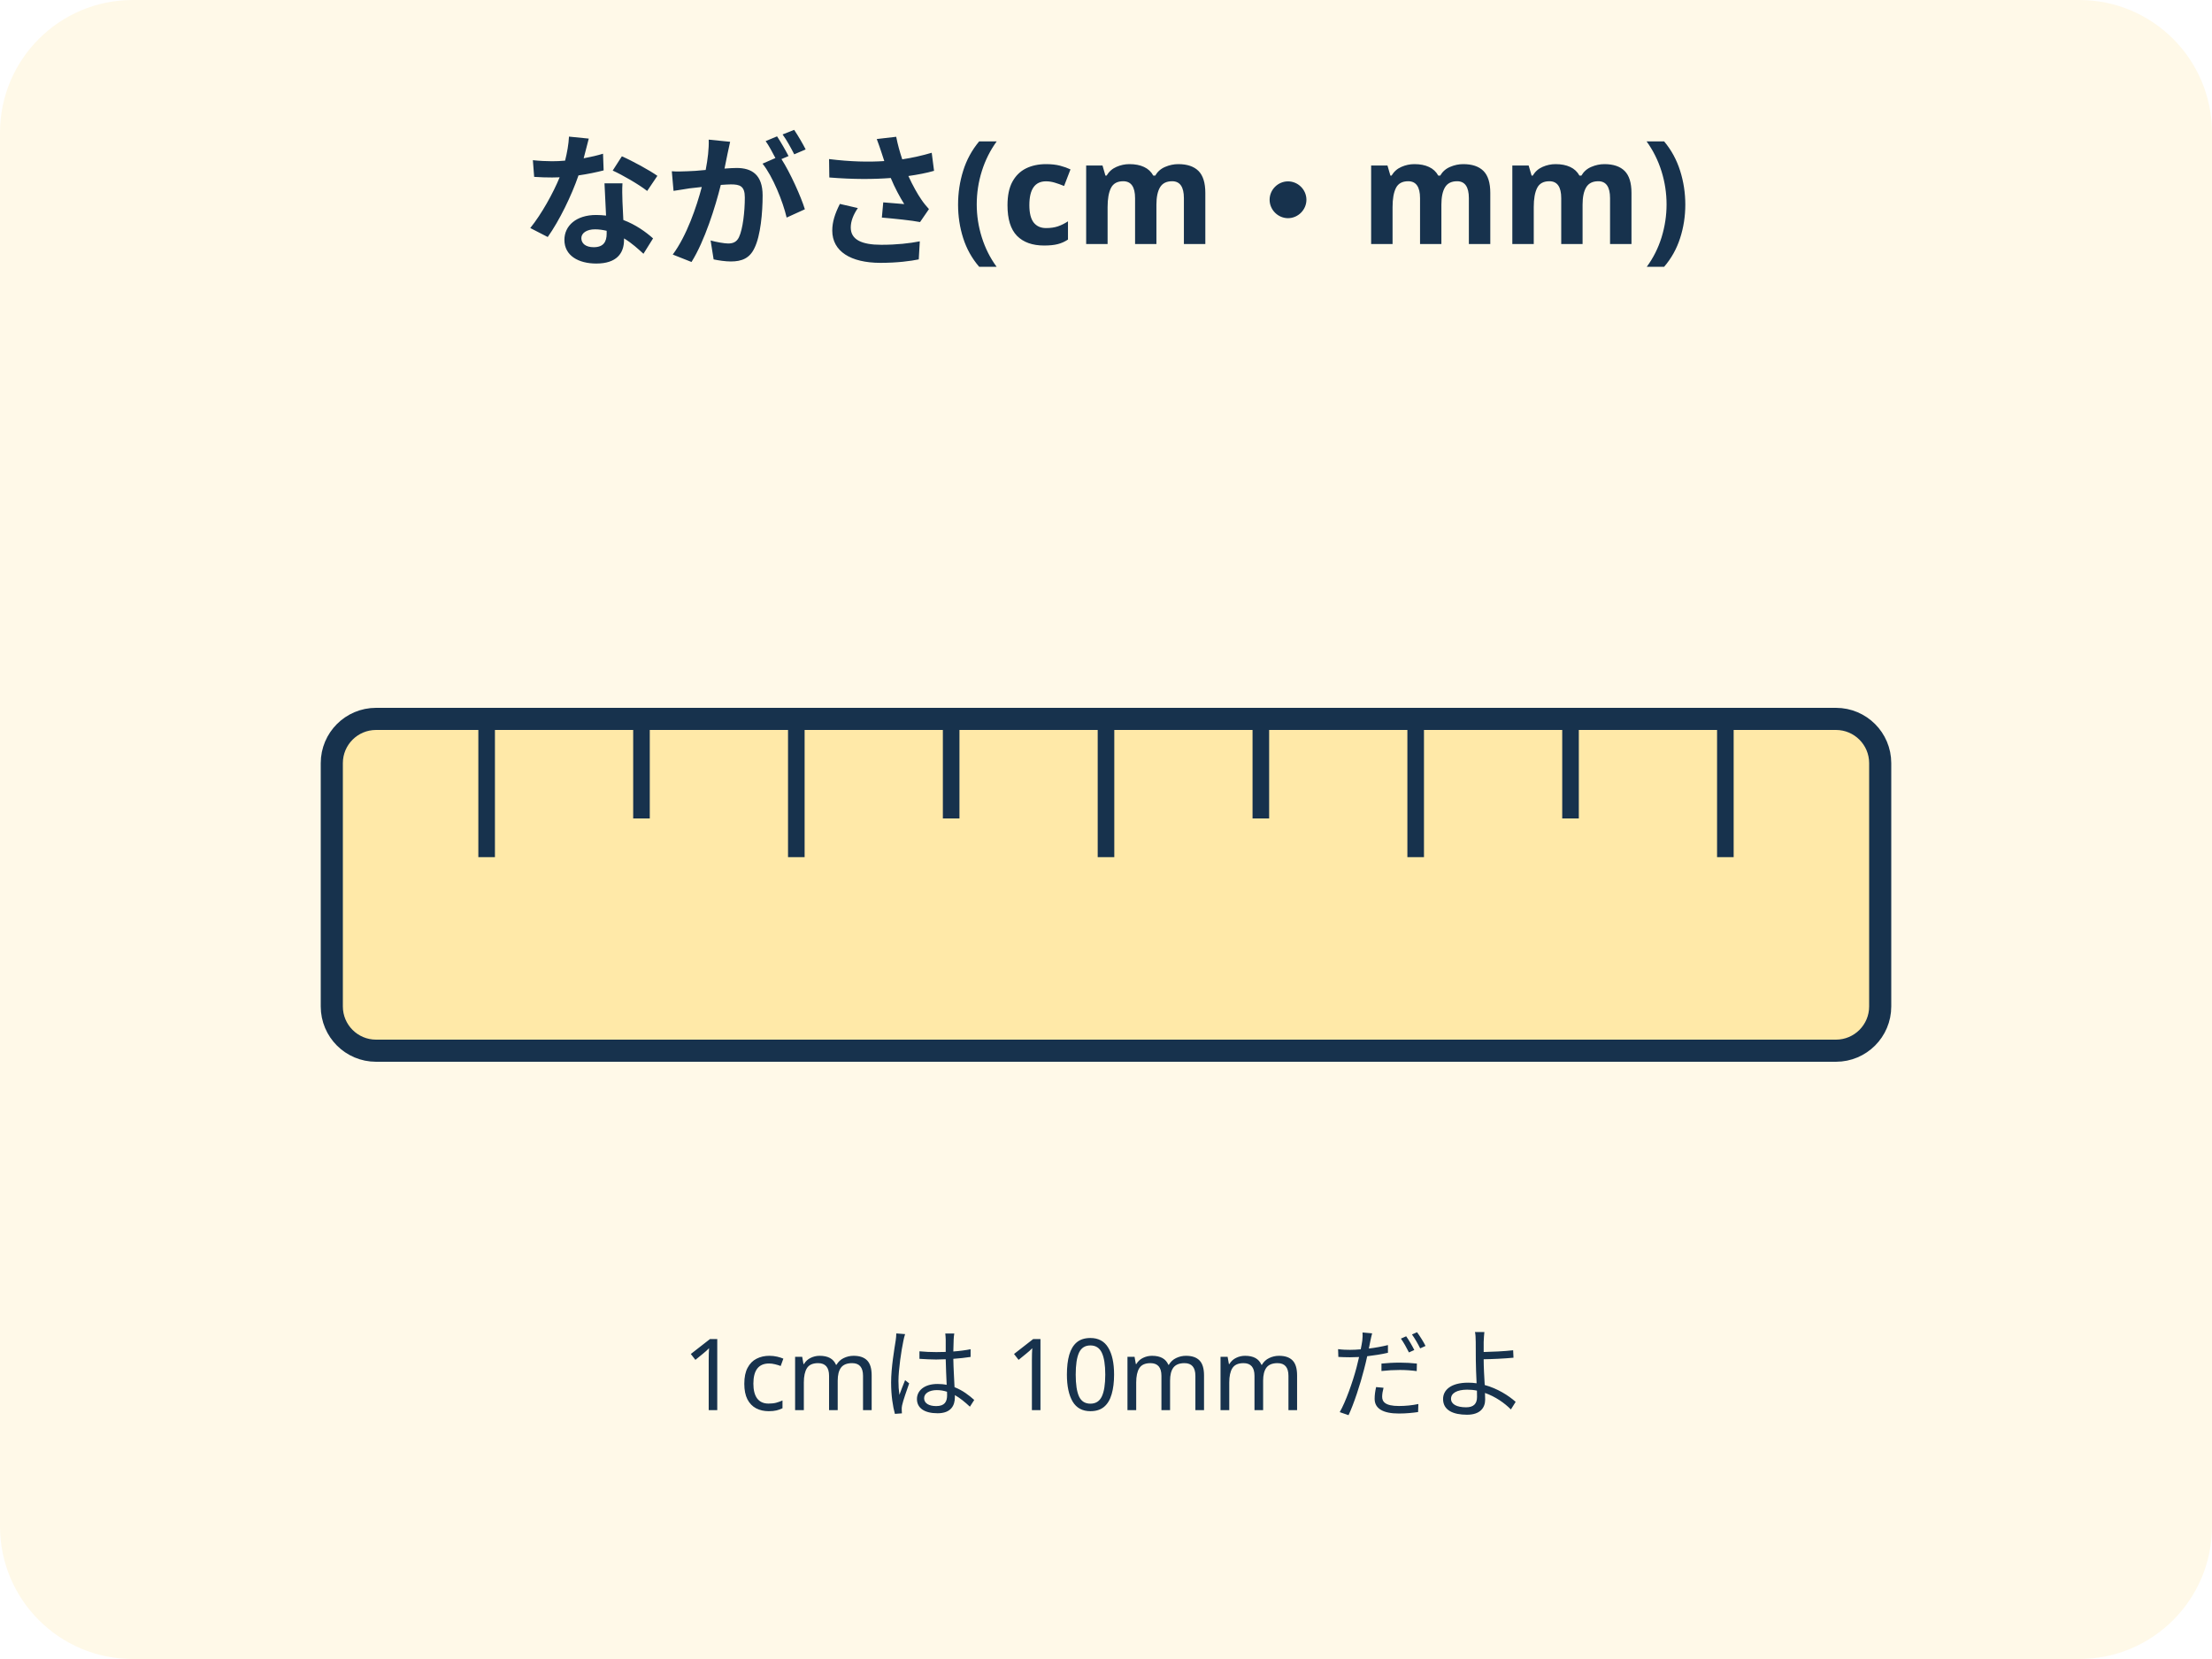
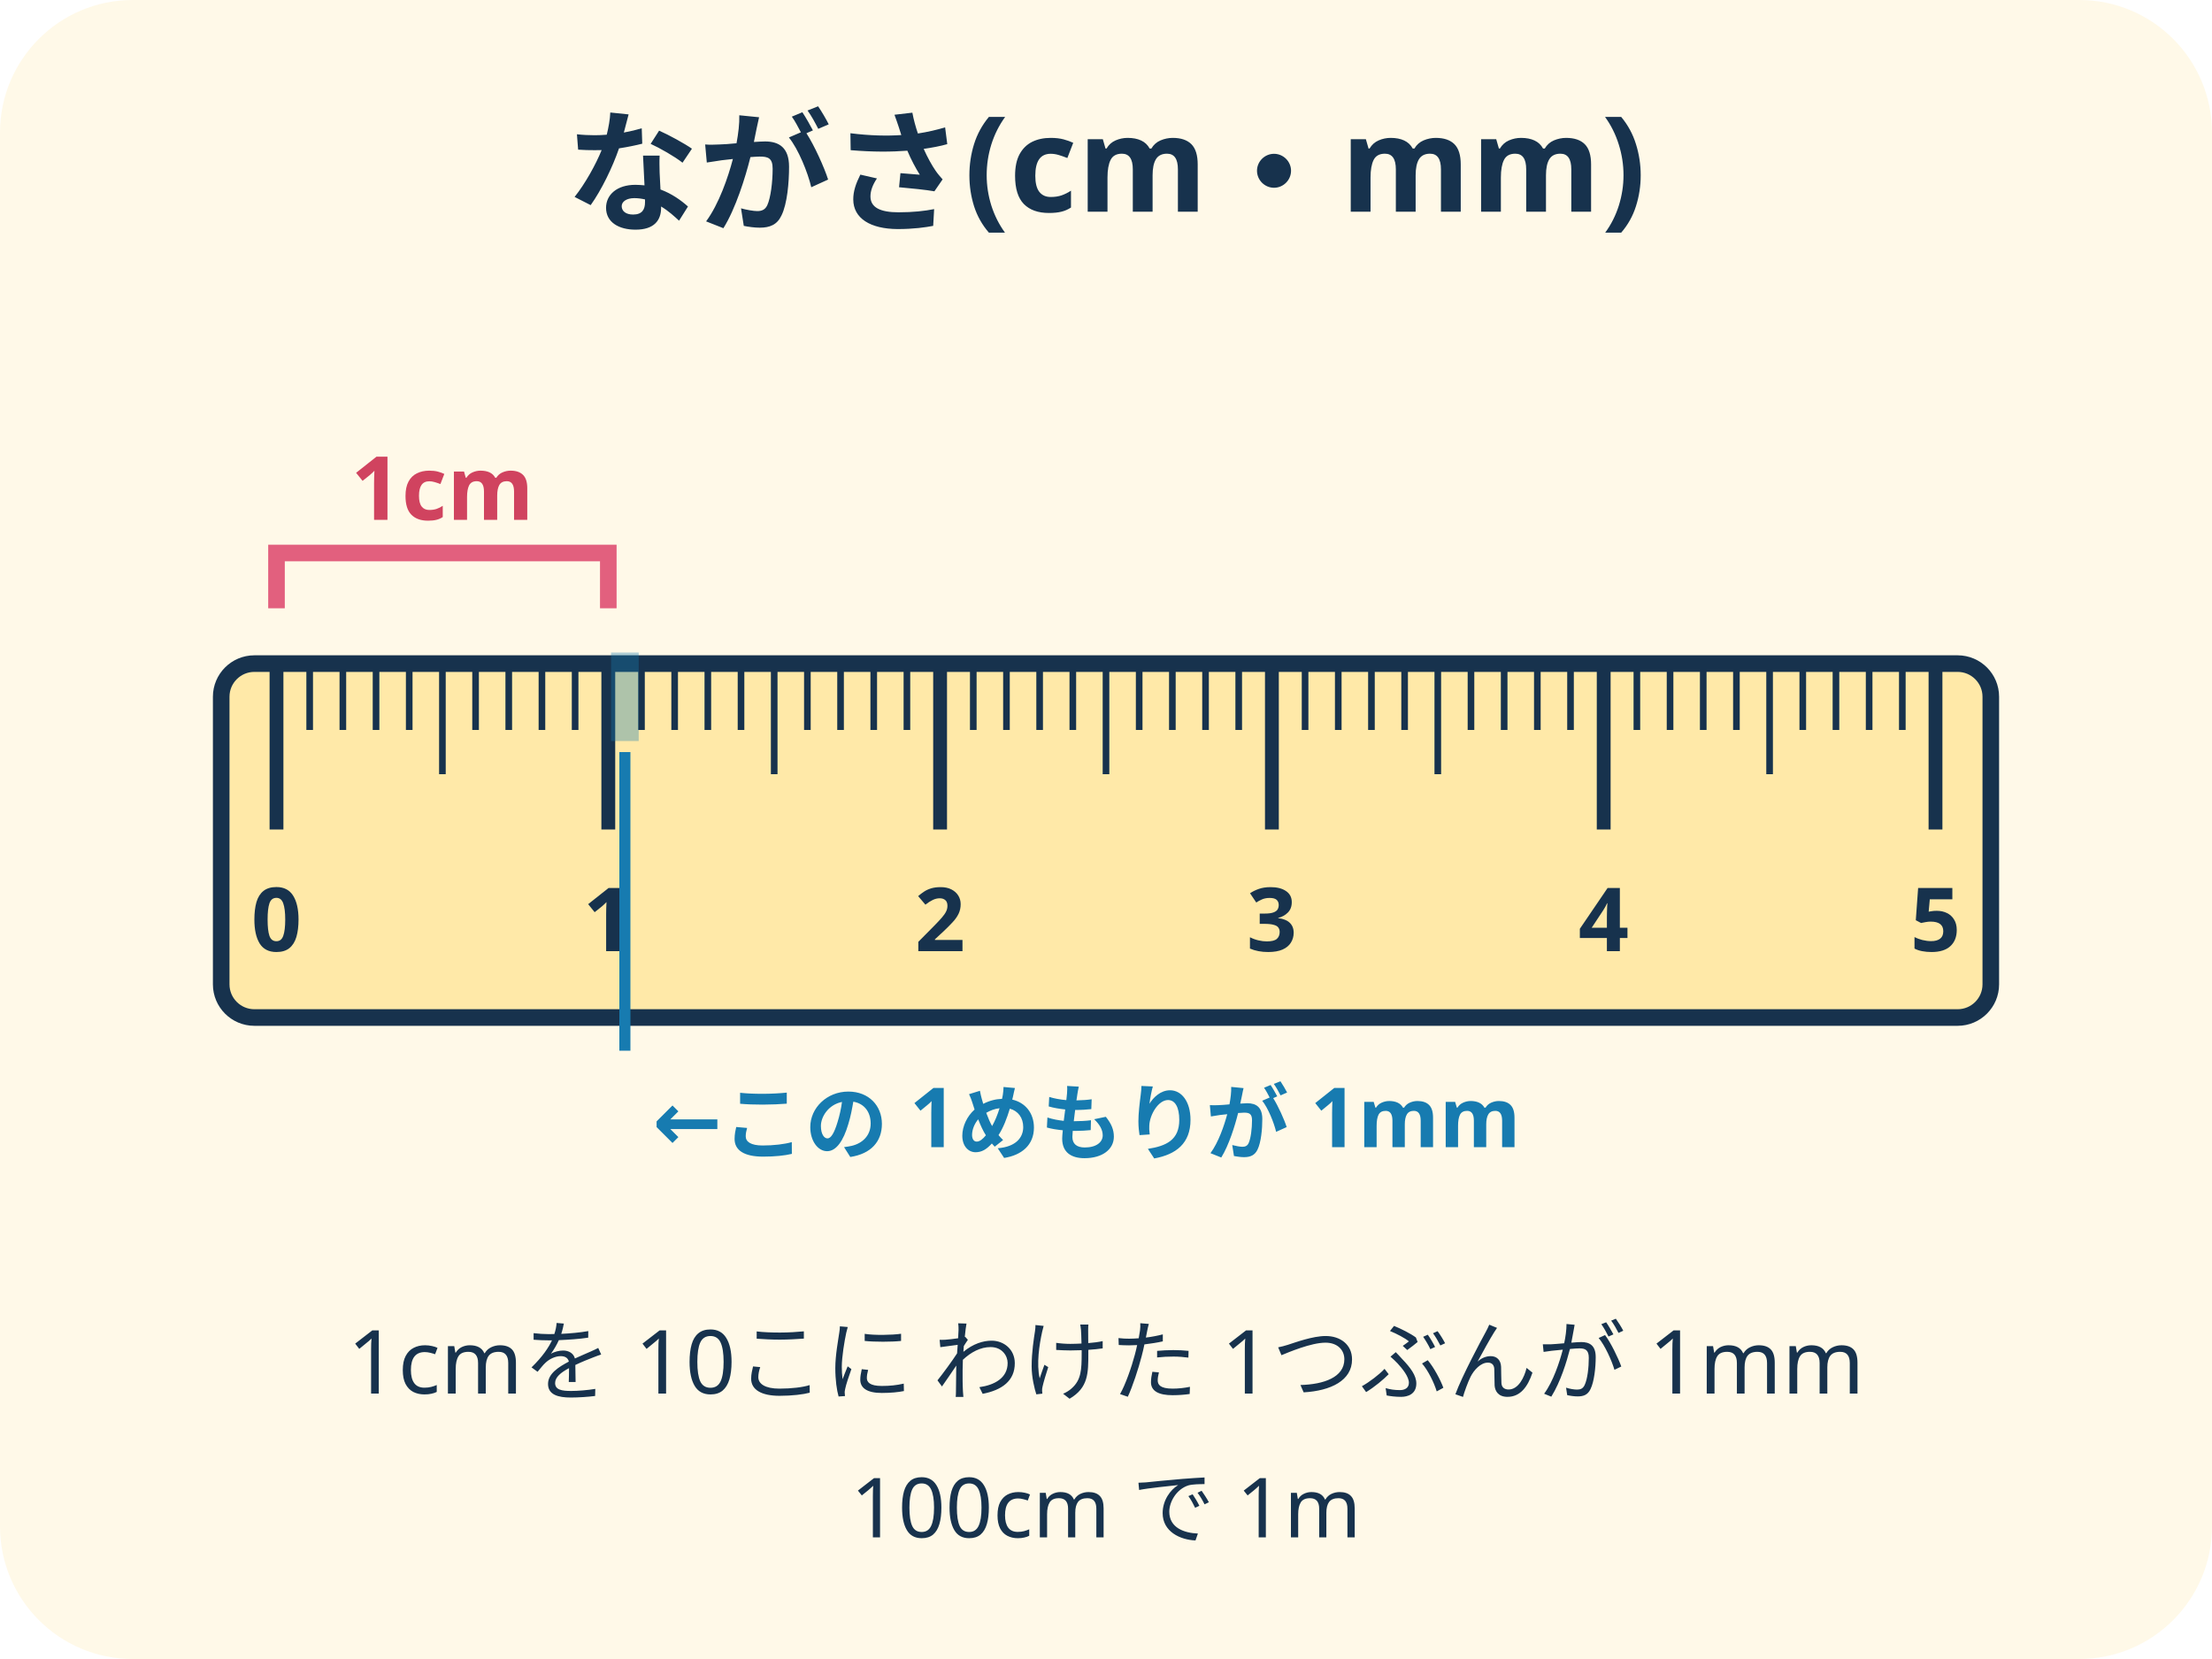
<svg xmlns="http://www.w3.org/2000/svg" viewBox="0 0 400 300" role="img" aria-label="ながさ">
  <rect width="400" height="300" rx="24" fill="#fff9e8" />
-   <text x="200" y="46" text-anchor="middle" font-size="26" font-family="sans-serif" font-weight="700" fill="#17324d">ながさ(cm・mm)</text>
-   <rect x="60" y="130" width="280" height="60" rx="8" fill="#ffe9a8" stroke="#17324d" stroke-width="4" />
-   <g stroke="#17324d" stroke-width="3">
-     <line x1="88" y1="130" x2="88" y2="155" />
-     <line x1="116" y1="130" x2="116" y2="148" />
-     <line x1="144" y1="130" x2="144" y2="155" />
-     <line x1="172" y1="130" x2="172" y2="148" />
-     <line x1="200" y1="130" x2="200" y2="155" />
-     <line x1="228" y1="130" x2="228" y2="148" />
-     <line x1="256" y1="130" x2="256" y2="155" />
-     <line x1="284" y1="130" x2="284" y2="148" />
-     <line x1="312" y1="130" x2="312" y2="155" />
-   </g>
-   <text x="200" y="255" text-anchor="middle" font-size="18" font-family="sans-serif" fill="#17324d">1cmは 10mm だよ</text>
+   <text x="200" y="40" text-anchor="middle" font-size="24" font-family="sans-serif" font-weight="700" fill="#17324d">ながさ(cm・mm)</text>
+   <rect x="40" y="120" width="320" height="64" rx="6" fill="#ffe9a8" stroke="#17324d" stroke-width="3" />
+   <line x1="50.0" y1="120" x2="50.0" y2="150" stroke="#17324d" stroke-width="2.5" />
+   <line x1="56.0" y1="120" x2="56.0" y2="132" stroke="#17324d" stroke-width="1.2" />
+   <line x1="62.0" y1="120" x2="62.0" y2="132" stroke="#17324d" stroke-width="1.2" />
+   <line x1="68.0" y1="120" x2="68.0" y2="132" stroke="#17324d" stroke-width="1.2" />
+   <line x1="74.0" y1="120" x2="74.0" y2="132" stroke="#17324d" stroke-width="1.2" />
+   <line x1="80.0" y1="120" x2="80.0" y2="140" stroke="#17324d" stroke-width="1.2" />
+   <line x1="86.0" y1="120" x2="86.0" y2="132" stroke="#17324d" stroke-width="1.2" />
+   <line x1="92.0" y1="120" x2="92.0" y2="132" stroke="#17324d" stroke-width="1.2" />
+   <line x1="98.0" y1="120" x2="98.0" y2="132" stroke="#17324d" stroke-width="1.2" />
+   <line x1="104.0" y1="120" x2="104.0" y2="132" stroke="#17324d" stroke-width="1.2" />
+   <line x1="110.0" y1="120" x2="110.0" y2="150" stroke="#17324d" stroke-width="2.5" />
+   <line x1="116.0" y1="120" x2="116.0" y2="132" stroke="#17324d" stroke-width="1.2" />
+   <line x1="122.0" y1="120" x2="122.0" y2="132" stroke="#17324d" stroke-width="1.2" />
+   <line x1="128.0" y1="120" x2="128.0" y2="132" stroke="#17324d" stroke-width="1.2" />
+   <line x1="134.0" y1="120" x2="134.0" y2="132" stroke="#17324d" stroke-width="1.2" />
+   <line x1="140.0" y1="120" x2="140.0" y2="140" stroke="#17324d" stroke-width="1.2" />
+   <line x1="146.0" y1="120" x2="146.0" y2="132" stroke="#17324d" stroke-width="1.2" />
+   <line x1="152.0" y1="120" x2="152.0" y2="132" stroke="#17324d" stroke-width="1.2" />
+   <line x1="158.0" y1="120" x2="158.0" y2="132" stroke="#17324d" stroke-width="1.2" />
+   <line x1="164.0" y1="120" x2="164.0" y2="132" stroke="#17324d" stroke-width="1.2" />
+   <line x1="170.0" y1="120" x2="170.0" y2="150" stroke="#17324d" stroke-width="2.5" />
+   <line x1="176.0" y1="120" x2="176.0" y2="132" stroke="#17324d" stroke-width="1.2" />
+   <line x1="182.0" y1="120" x2="182.0" y2="132" stroke="#17324d" stroke-width="1.2" />
+   <line x1="188.0" y1="120" x2="188.0" y2="132" stroke="#17324d" stroke-width="1.2" />
+   <line x1="194.0" y1="120" x2="194.0" y2="132" stroke="#17324d" stroke-width="1.2" />
+   <line x1="200.0" y1="120" x2="200.0" y2="140" stroke="#17324d" stroke-width="1.2" />
+   <line x1="206.0" y1="120" x2="206.0" y2="132" stroke="#17324d" stroke-width="1.2" />
+   <line x1="212.0" y1="120" x2="212.0" y2="132" stroke="#17324d" stroke-width="1.2" />
+   <line x1="218.0" y1="120" x2="218.0" y2="132" stroke="#17324d" stroke-width="1.2" />
+   <line x1="224.0" y1="120" x2="224.0" y2="132" stroke="#17324d" stroke-width="1.2" />
+   <line x1="230.0" y1="120" x2="230.0" y2="150" stroke="#17324d" stroke-width="2.5" />
+   <line x1="236.0" y1="120" x2="236.0" y2="132" stroke="#17324d" stroke-width="1.2" />
+   <line x1="242.0" y1="120" x2="242.0" y2="132" stroke="#17324d" stroke-width="1.2" />
+   <line x1="248.0" y1="120" x2="248.0" y2="132" stroke="#17324d" stroke-width="1.2" />
+   <line x1="254.0" y1="120" x2="254.0" y2="132" stroke="#17324d" stroke-width="1.2" />
+   <line x1="260.0" y1="120" x2="260.0" y2="140" stroke="#17324d" stroke-width="1.2" />
+   <line x1="266.0" y1="120" x2="266.0" y2="132" stroke="#17324d" stroke-width="1.2" />
+   <line x1="272.0" y1="120" x2="272.0" y2="132" stroke="#17324d" stroke-width="1.2" />
+   <line x1="278.0" y1="120" x2="278.0" y2="132" stroke="#17324d" stroke-width="1.2" />
+   <line x1="284.0" y1="120" x2="284.0" y2="132" stroke="#17324d" stroke-width="1.2" />
+   <line x1="290.0" y1="120" x2="290.0" y2="150" stroke="#17324d" stroke-width="2.5" />
+   <line x1="296.0" y1="120" x2="296.0" y2="132" stroke="#17324d" stroke-width="1.2" />
+   <line x1="302.0" y1="120" x2="302.0" y2="132" stroke="#17324d" stroke-width="1.2" />
+   <line x1="308.0" y1="120" x2="308.0" y2="132" stroke="#17324d" stroke-width="1.2" />
+   <line x1="314.0" y1="120" x2="314.0" y2="132" stroke="#17324d" stroke-width="1.2" />
+   <line x1="320.0" y1="120" x2="320.0" y2="140" stroke="#17324d" stroke-width="1.2" />
+   <line x1="326.0" y1="120" x2="326.0" y2="132" stroke="#17324d" stroke-width="1.2" />
+   <line x1="332.0" y1="120" x2="332.0" y2="132" stroke="#17324d" stroke-width="1.2" />
+   <line x1="338.0" y1="120" x2="338.0" y2="132" stroke="#17324d" stroke-width="1.2" />
+   <line x1="344.0" y1="120" x2="344.0" y2="132" stroke="#17324d" stroke-width="1.2" />
+   <line x1="350.0" y1="120" x2="350.0" y2="150" stroke="#17324d" stroke-width="2.5" />
+   <text x="50" y="172" text-anchor="middle" font-size="16" font-family="sans-serif" font-weight="700" fill="#17324d">0</text>
+   <text x="110" y="172" text-anchor="middle" font-size="16" font-family="sans-serif" font-weight="700" fill="#17324d">1</text>
+   <text x="170" y="172" text-anchor="middle" font-size="16" font-family="sans-serif" font-weight="700" fill="#17324d">2</text>
+   <text x="230" y="172" text-anchor="middle" font-size="16" font-family="sans-serif" font-weight="700" fill="#17324d">3</text>
+   <text x="290" y="172" text-anchor="middle" font-size="16" font-family="sans-serif" font-weight="700" fill="#17324d">4</text>
+   <text x="350" y="172" text-anchor="middle" font-size="16" font-family="sans-serif" font-weight="700" fill="#17324d">5</text>
+   <path d="M50 110 v-10 h60 v10" fill="none" stroke="#e2607e" stroke-width="3" />
+   <text x="80.0" y="94" text-anchor="middle" font-size="16" font-family="sans-serif" font-weight="700" fill="#d0435f">1cm</text>
+   <rect x="110.5" y="118" width="5" height="16" fill="#177bb0" opacity="0.35" />
+   <line x1="113" y1="190" x2="113" y2="136" stroke="#177bb0" stroke-width="2" />
+   <text x="118" y="208" text-anchor="start" font-size="15" font-family="sans-serif" font-weight="700" fill="#177bb0">←この 1めもりが 1mm</text>
+   <text x="200" y="252" text-anchor="middle" font-size="16" font-family="sans-serif" fill="#17324d">1cmを 10こに わけた 1つぶんが 1mm</text>
+   <text x="200" y="278" text-anchor="middle" font-size="15" font-family="sans-serif" fill="#17324d">100cm で 1m</text>
</svg>
